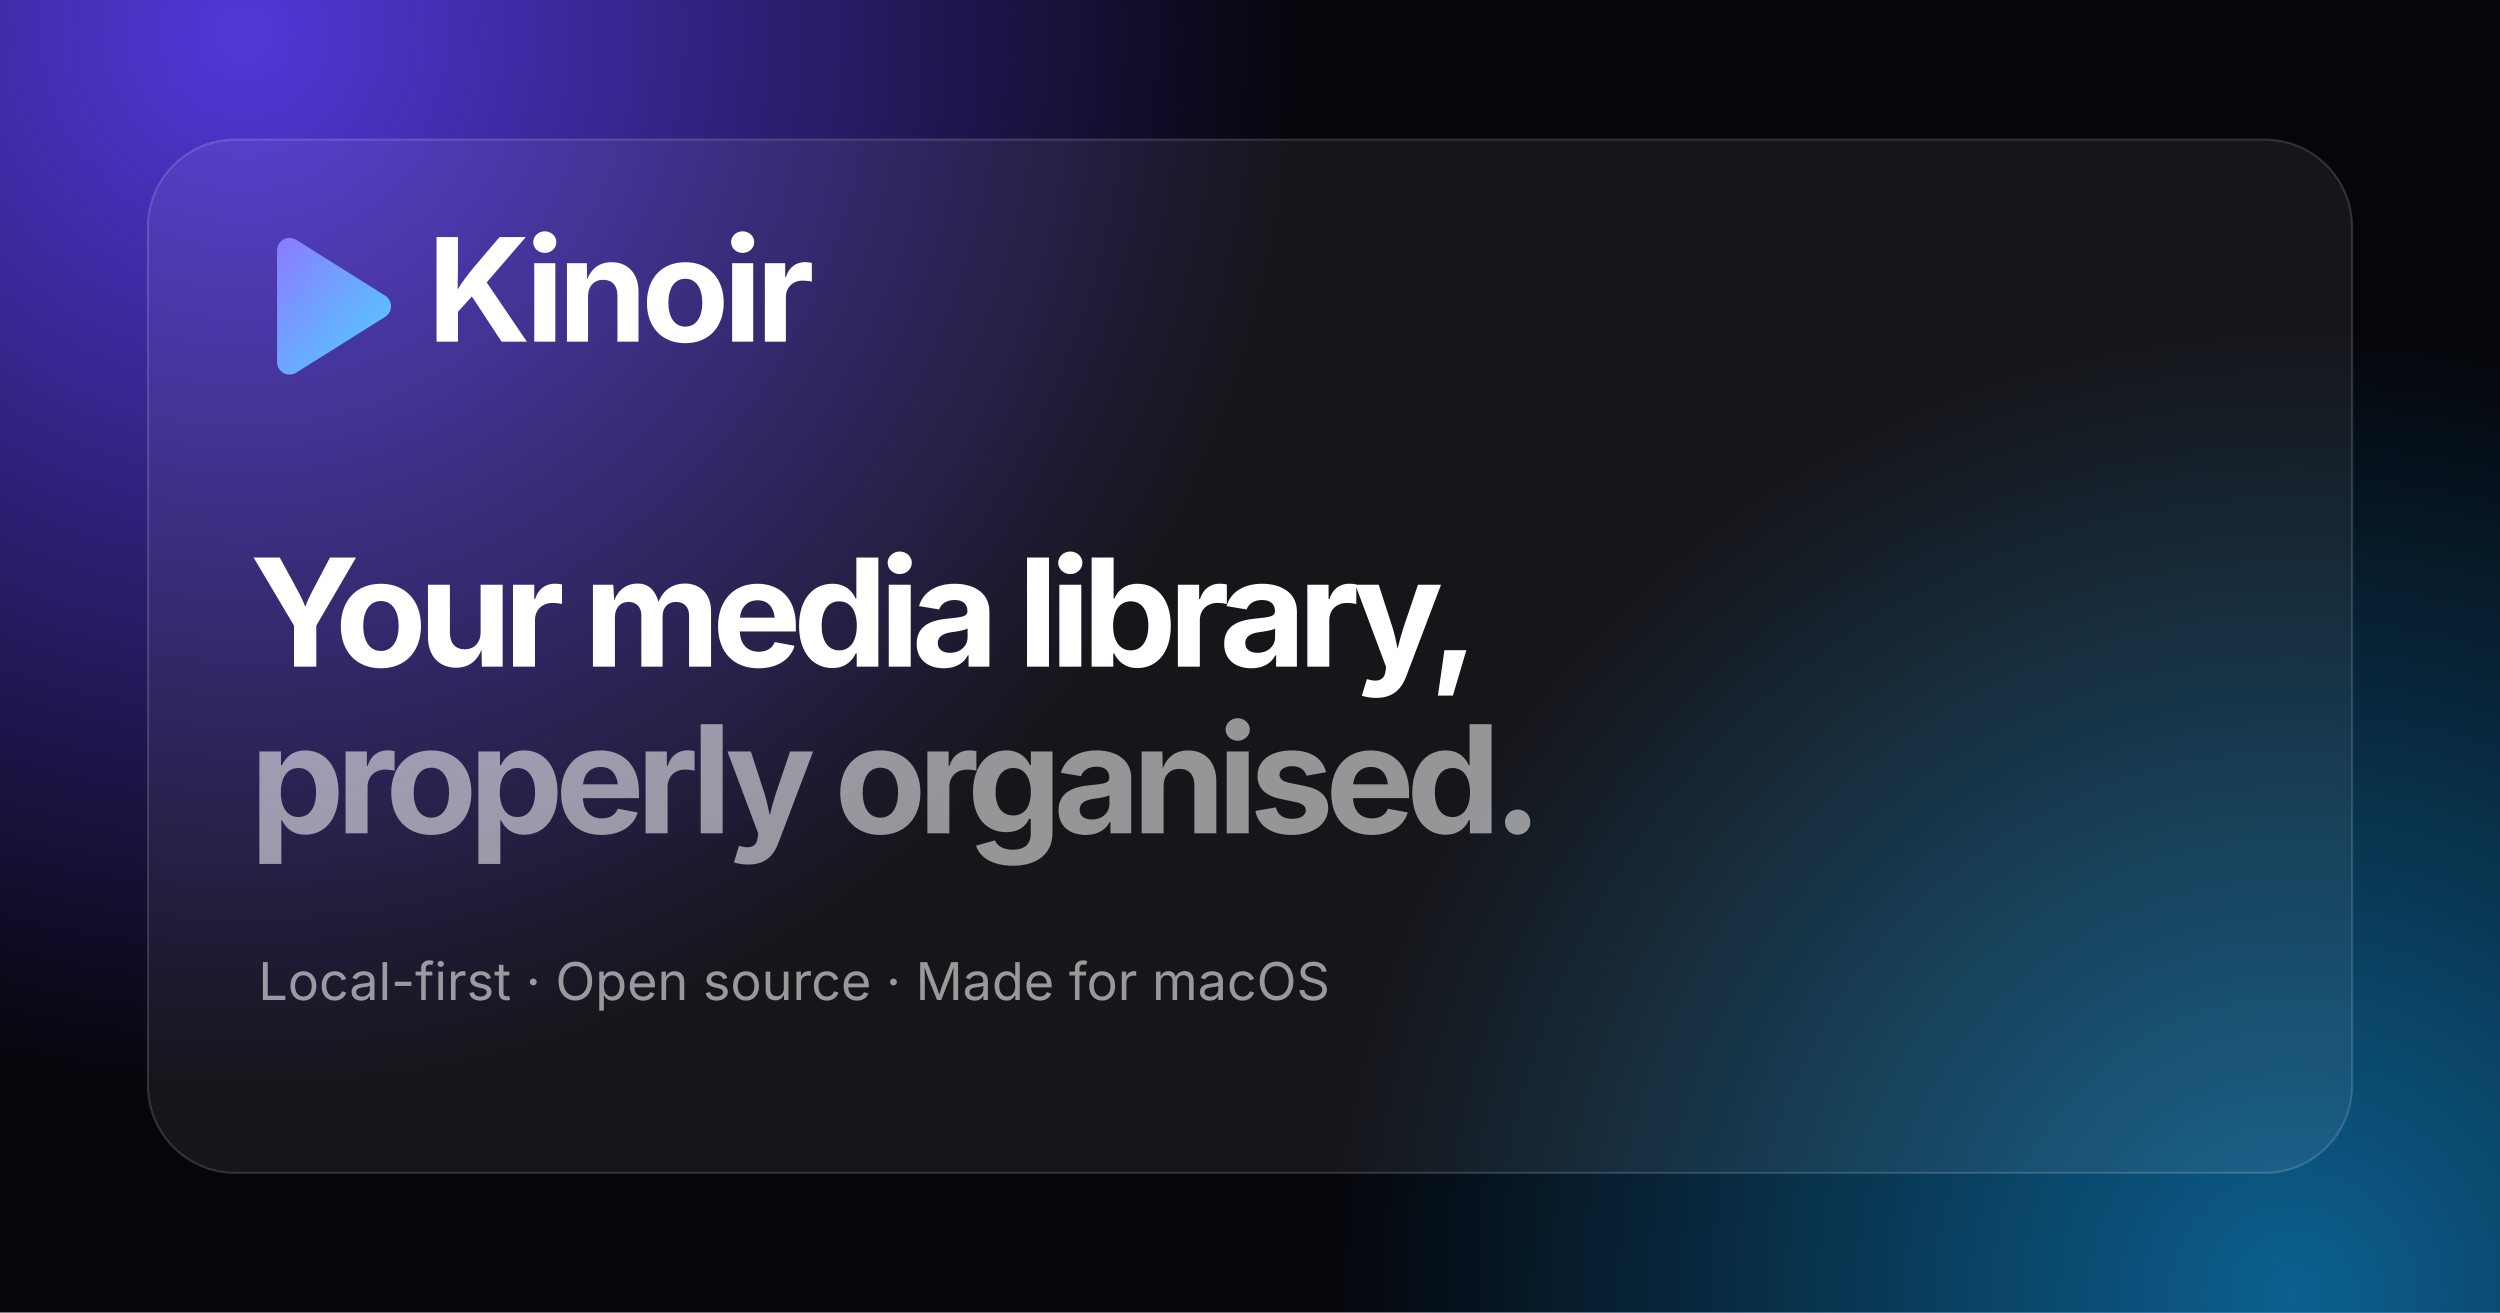
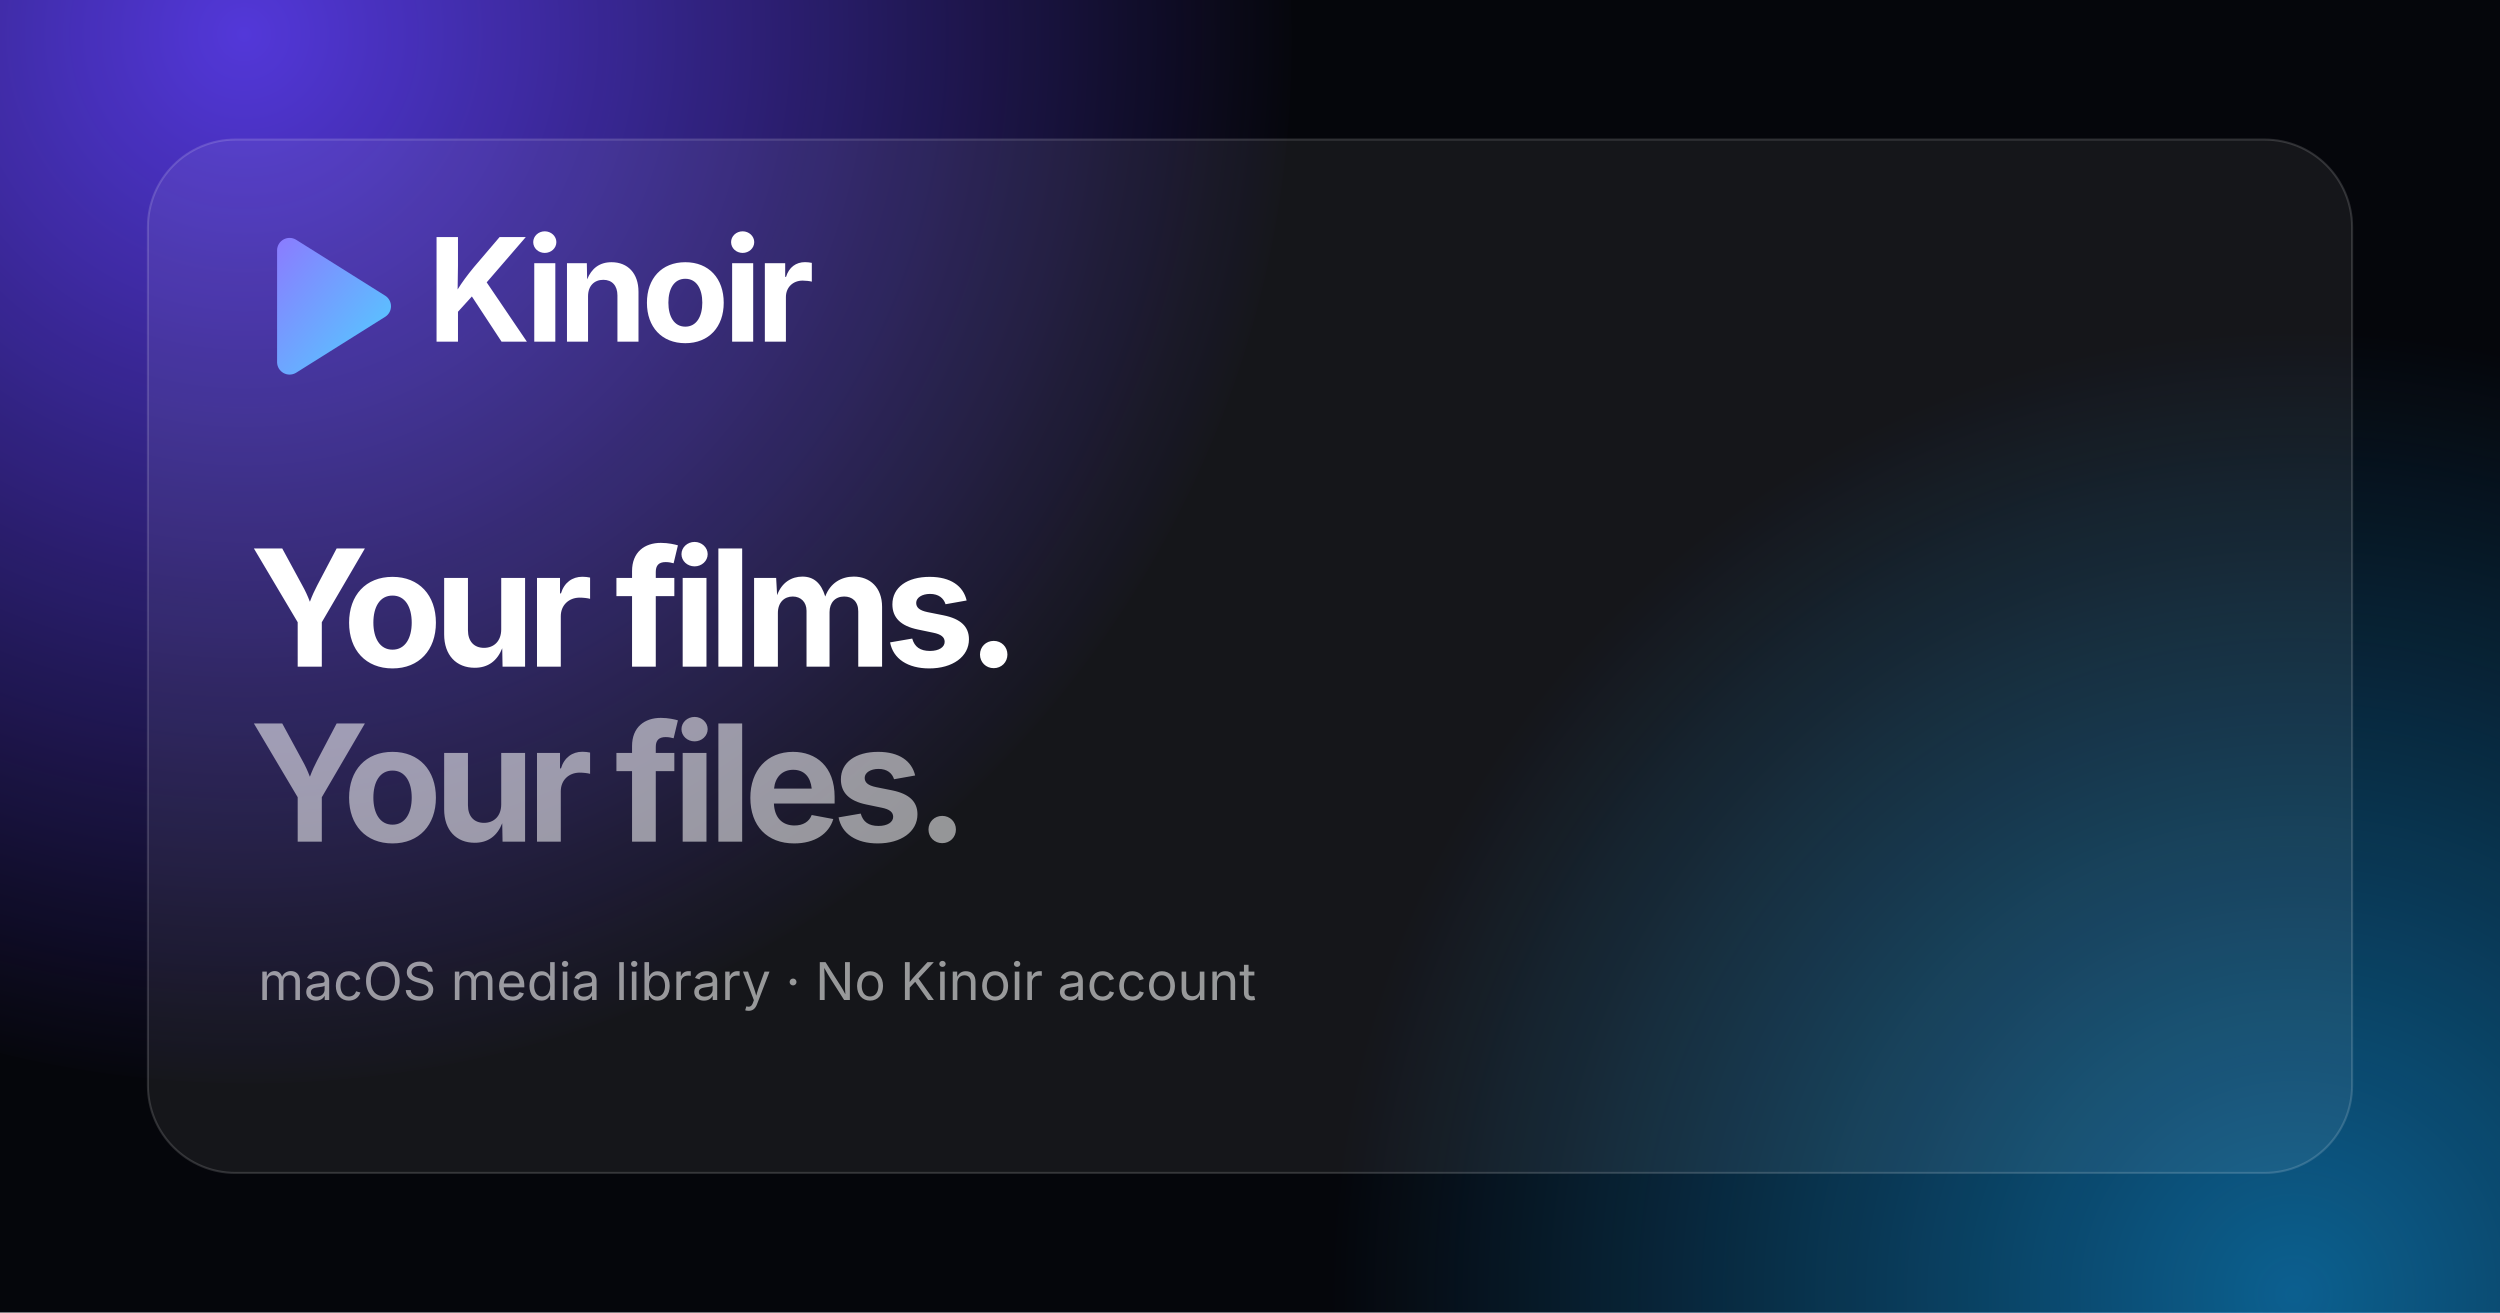
<svg xmlns="http://www.w3.org/2000/svg" width="1200" height="630" viewBox="0 0 1200 630">
  <defs>
    <radialGradient id="a">
      <stop stop-color="#5b3df0" stop-opacity=".9" />
      <stop offset="1" stop-color="#5b3df0" stop-opacity="0" />
    </radialGradient>
    <radialGradient id="b">
      <stop stop-color="#0e79b5" stop-opacity=".78" />
      <stop offset="1" stop-color="#0e79b5" stop-opacity="0" />
    </radialGradient>
    <linearGradient id="c" x1="0" y1="0" x2="1" y2="1">
      <stop stop-color="#8b7bff" />
      <stop offset="1" stop-color="#4fd1ff" />
    </linearGradient>
  </defs>
  <rect width="1200" height="630" fill="#05060b" />
  <circle cx="120" cy="20" r="500" fill="url(#a)" />
  <circle cx="1100" cy="620" r="460" fill="url(#b)" />
  <rect x="71" y="67" width="1058" height="496" rx="42" fill="white" fill-opacity=".065" stroke="white" stroke-opacity=".15" />
  <path d="M133 120a6 6 0 0 1 9-5l43 27a6 6 0 0 1 0 10l-43 27a6 6 0 0 1-9-5v-54Z" fill="url(#c)" />
  <text x="205" y="164" fill="white" font-family="-apple-system,BlinkMacSystemFont,Segoe UI,sans-serif" font-size="69" font-weight="700" letter-spacing="-3">Kinoir</text>
-   <text x="120" y="320" fill="white" font-family="-apple-system,BlinkMacSystemFont,Segoe UI,sans-serif" font-size="72" font-weight="680" letter-spacing="-4">Your media library,</text>
-   <text x="120" y="400" fill="white" fill-opacity=".55" font-family="-apple-system,BlinkMacSystemFont,Segoe UI,sans-serif" font-size="72" font-weight="680" letter-spacing="-4">properly organised.</text>
-   <text x="124" y="480" fill="white" fill-opacity=".56" font-family="-apple-system,BlinkMacSystemFont,Segoe UI,sans-serif" font-size="25">Local-first · Open source · Made for macOS</text>
+   <text x="120" y="320" fill="white" font-family="-apple-system,BlinkMacSystemFont,Segoe UI,sans-serif" font-size="78" font-weight="680" letter-spacing="-4">Your films.</text>
+   <text x="120" y="404" fill="white" fill-opacity=".55" font-family="-apple-system,BlinkMacSystemFont,Segoe UI,sans-serif" font-size="78" font-weight="680" letter-spacing="-4">Your files.</text>
+   <text x="124" y="480" fill="white" fill-opacity=".56" font-family="-apple-system,BlinkMacSystemFont,Segoe UI,sans-serif" font-size="25">macOS media library · No Kinoir account</text>
</svg>
